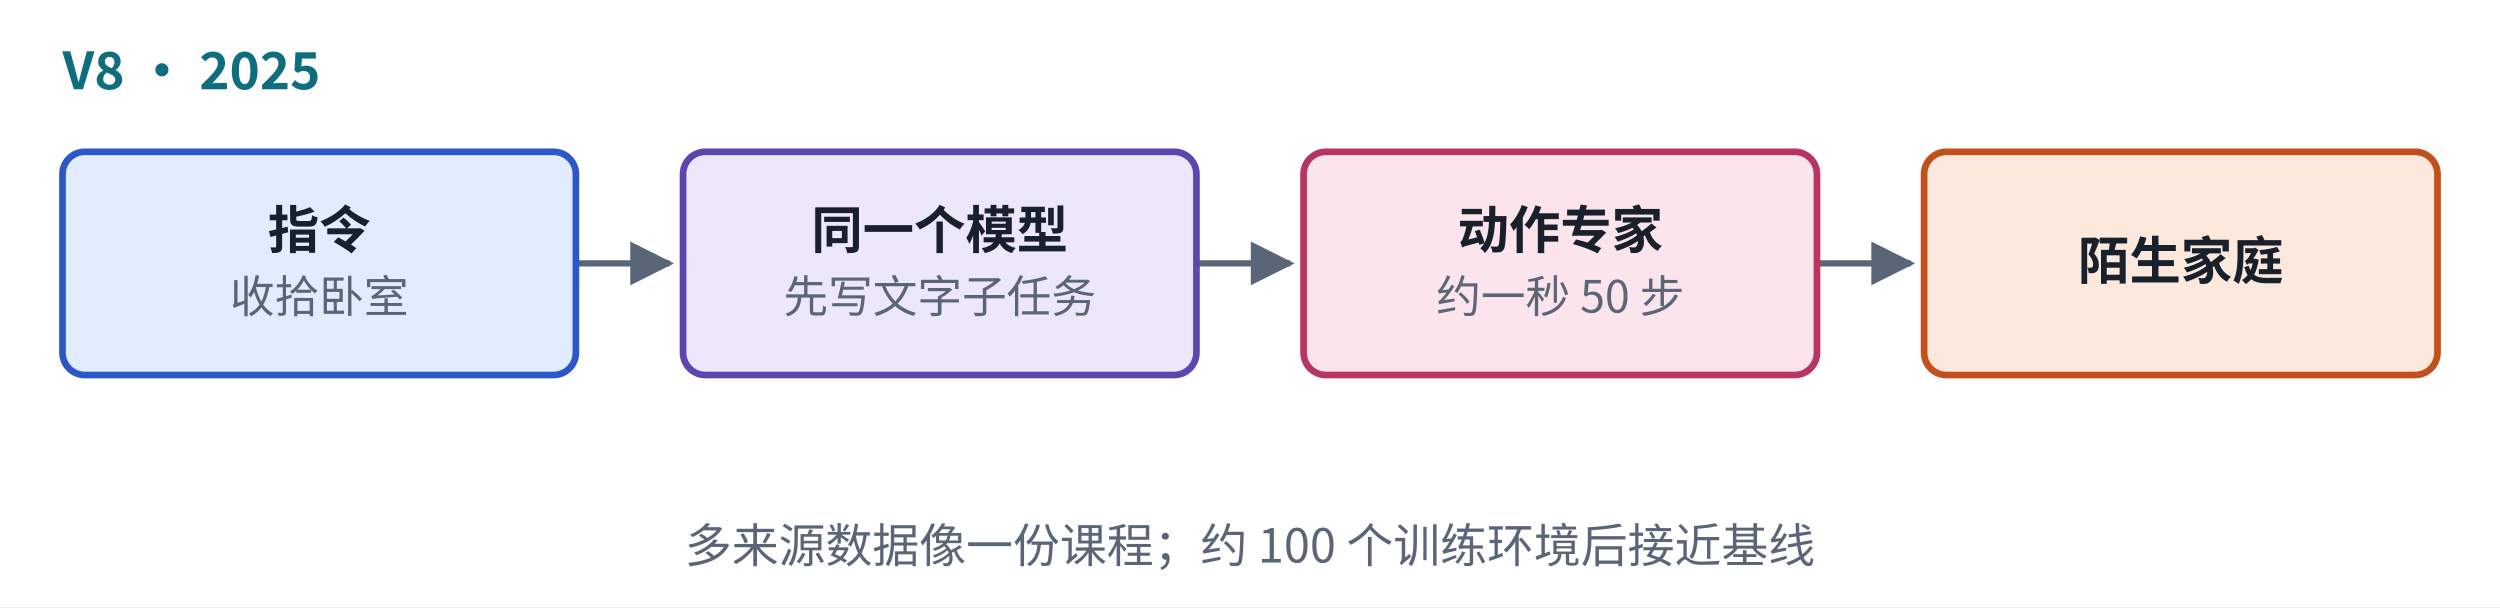
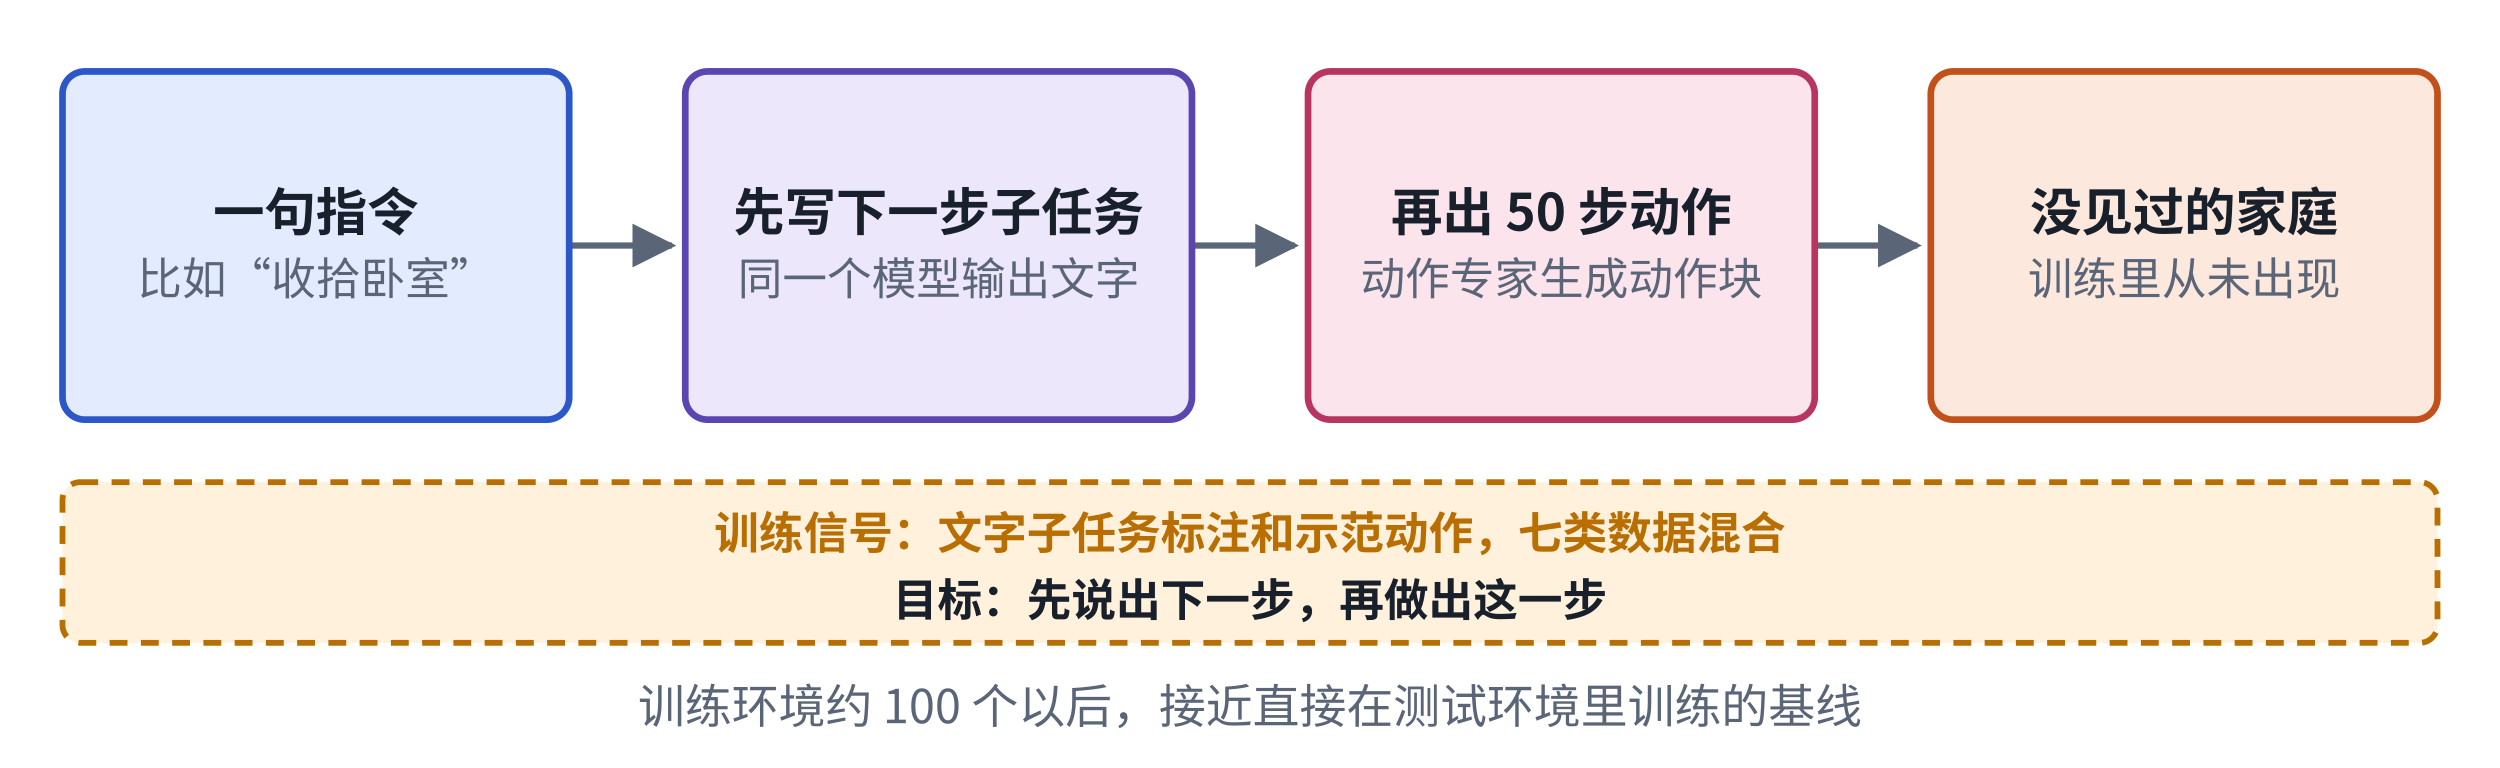
- <svg xmlns="http://www.w3.org/2000/svg" viewBox="0 0 560 136" width="560" height="136" role="img" aria-label="π0.5 结构">
+ <svg xmlns="http://www.w3.org/2000/svg" viewBox="0 0 560 172" width="560" height="172" role="img" aria-label="π0.5 结构">
  <defs>
    <marker id="ah-u11cardv8" viewBox="0 0 10 10" refX="9" refY="5" markerWidth="7" markerHeight="7" orient="auto-start-reverse">
      <path d="M0,0 L10,5 L0,10 z" fill="#5A6577" />
    </marker>
  </defs>
-   <rect x="0" y="0" width="560" height="136" fill="#ffffff" />
-   <path d="M129,59 L150,59" fill="none" stroke="#5A6577" stroke-width="1.4" marker-end="url(#ah-u11cardv8)" />
-   <path d="M268,59 L289,59" fill="none" stroke="#5A6577" stroke-width="1.4" marker-end="url(#ah-u11cardv8)" />
-   <path d="M407,59 L428,59" fill="none" stroke="#5A6577" stroke-width="1.4" marker-end="url(#ah-u11cardv8)" />
-   <rect x="14" y="34" width="115" height="50" rx="5" fill="#E3EBFF" stroke="#2B57C9" stroke-width="1.5" />
-   <rect x="153" y="34" width="115" height="50" rx="5" fill="#ECE7FB" stroke="#5B45B0" stroke-width="1.5" />
-   <rect x="292" y="34" width="115" height="50" rx="5" fill="#FCE4EC" stroke="#B83560" stroke-width="1.5" />
-   <rect x="431" y="34" width="115" height="50" rx="5" fill="#FDE8DD" stroke="#C2501A" stroke-width="1.5" />
-   <text x="14" y="20" text-anchor="start" font-size="11.5" font-weight="700" fill="#0E6E7E" font-family="PingFang SC, Noto Sans CJK SC, Microsoft YaHei, sans-serif">V8 · 2025</text>
-   <text x="71.5" y="55.665" text-anchor="middle" font-size="11.5" font-weight="600" fill="#18202C" font-family="PingFang SC, Noto Sans CJK SC, Microsoft YaHei, sans-serif">指令</text>
-   <text x="71.5" y="70.035" text-anchor="middle" font-size="10" font-weight="400" fill="#5A6577" font-family="PingFang SC, Noto Sans CJK SC, Microsoft YaHei, sans-serif">收拾卧室</text>
-   <text x="210.5" y="55.665" text-anchor="middle" font-size="11.5" font-weight="600" fill="#18202C" font-family="PingFang SC, Noto Sans CJK SC, Microsoft YaHei, sans-serif">同一个模型</text>
-   <text x="210.5" y="70.035" text-anchor="middle" font-size="10" font-weight="400" fill="#5A6577" font-family="PingFang SC, Noto Sans CJK SC, Microsoft YaHei, sans-serif">先写文字子任务</text>
-   <text x="349.5" y="55.665" text-anchor="middle" font-size="11.5" font-weight="600" fill="#18202C" font-family="PingFang SC, Noto Sans CJK SC, Microsoft YaHei, sans-serif">动作专家</text>
-   <text x="349.5" y="70.035" text-anchor="middle" font-size="10" font-weight="400" fill="#5A6577" font-family="PingFang SC, Noto Sans CJK SC, Microsoft YaHei, sans-serif">约一秒 50 步</text>
-   <text x="488.5" y="62.565" text-anchor="middle" font-size="11.5" font-weight="600" fill="#18202C" font-family="PingFang SC, Noto Sans CJK SC, Microsoft YaHei, sans-serif">陌生家庭</text>
-   <text x="280" y="126" text-anchor="middle" font-size="10.5" font-weight="500" fill="#5A6577" font-family="PingFang SC, Noto Sans CJK SC, Microsoft YaHei, sans-serif">多来源数据像一份课程；约 100 个训练环境后接近基线</text>
+   <rect x="0" y="0" width="560" height="172" fill="#ffffff" />
+   <path d="M127.5,55 L150.5,55" fill="none" stroke="#5A6577" stroke-width="1.4" marker-end="url(#ah-u11cardv8)" />
+   <path d="M267,55 L290,55" fill="none" stroke="#5A6577" stroke-width="1.4" marker-end="url(#ah-u11cardv8)" />
+   <path d="M406.5,55 L429.5,55" fill="none" stroke="#5A6577" stroke-width="1.4" marker-end="url(#ah-u11cardv8)" />
+   <rect x="14" y="16" width="113.5" height="78" rx="5" fill="#E3EBFF" stroke="#2B57C9" stroke-width="1.5" />
+   <rect x="153.5" y="16" width="113.5" height="78" rx="5" fill="#ECE7FB" stroke="#5B45B0" stroke-width="1.5" />
+   <rect x="293" y="16" width="113.5" height="78" rx="5" fill="#FCE4EC" stroke="#B83560" stroke-width="1.5" />
+   <rect x="432.5" y="16" width="113.5" height="78" rx="5" fill="#FDE8DD" stroke="#C2501A" stroke-width="1.5" />
+   <rect x="14" y="108" width="532" height="36" rx="4" fill="#FFF1DC" stroke="#B86E00" stroke-width="1.3" stroke-dasharray="4 3" />
+   <text x="70.75" y="51.665" text-anchor="middle" font-size="11.5" font-weight="600" fill="#18202C" font-family="PingFang SC, Noto Sans CJK SC, Microsoft YaHei, sans-serif">一句指令</text>
+   <text x="70.75" y="66.035" text-anchor="middle" font-size="10" font-weight="400" fill="#5A6577" font-family="PingFang SC, Noto Sans CJK SC, Microsoft YaHei, sans-serif">比如“收拾卧室”</text>
+   <text x="210.25" y="51.665" text-anchor="middle" font-size="11.5" font-weight="600" fill="#18202C" font-family="PingFang SC, Noto Sans CJK SC, Microsoft YaHei, sans-serif">先写下一步子任务</text>
+   <text x="210.25" y="66.035" text-anchor="middle" font-size="10" font-weight="400" fill="#5A6577" font-family="PingFang SC, Noto Sans CJK SC, Microsoft YaHei, sans-serif">同一个模型输出文字</text>
+   <text x="349.75" y="51.665" text-anchor="middle" font-size="11.5" font-weight="600" fill="#18202C" font-family="PingFang SC, Noto Sans CJK SC, Microsoft YaHei, sans-serif">再出 50 步动作</text>
+   <text x="349.75" y="66.035" text-anchor="middle" font-size="10" font-weight="400" fill="#5A6577" font-family="PingFang SC, Noto Sans CJK SC, Microsoft YaHei, sans-serif">动作专家生成动作块</text>
+   <text x="489.25" y="51.665" text-anchor="middle" font-size="11.5" font-weight="600" fill="#18202C" font-family="PingFang SC, Noto Sans CJK SC, Microsoft YaHei, sans-serif">没见过的家庭</text>
+   <text x="489.25" y="66.035" text-anchor="middle" font-size="10" font-weight="400" fill="#5A6577" font-family="PingFang SC, Noto Sans CJK SC, Microsoft YaHei, sans-serif">训练里从未出现</text>
+   <text x="280" y="123" text-anchor="middle" font-size="10" font-weight="600" fill="#B86E00" font-family="PingFang SC, Noto Sans CJK SC, Microsoft YaHei, sans-serif">训练信号：文字子任务标注和示范动作，七类数据混合</text>
+   <text x="280" y="138" text-anchor="middle" font-size="10" font-weight="600" fill="#18202C" font-family="PingFang SC, Noto Sans CJK SC, Microsoft YaHei, sans-serif">目标：先说出下一步，再做出这一步</text>
+   <text x="280" y="162" text-anchor="middle" font-size="10.5" font-weight="500" fill="#5A6577" font-family="PingFang SC, Noto Sans CJK SC, Microsoft YaHei, sans-serif">训练环境约 100 个以后，接近直接在测试环境里训练的基线</text>
</svg>
